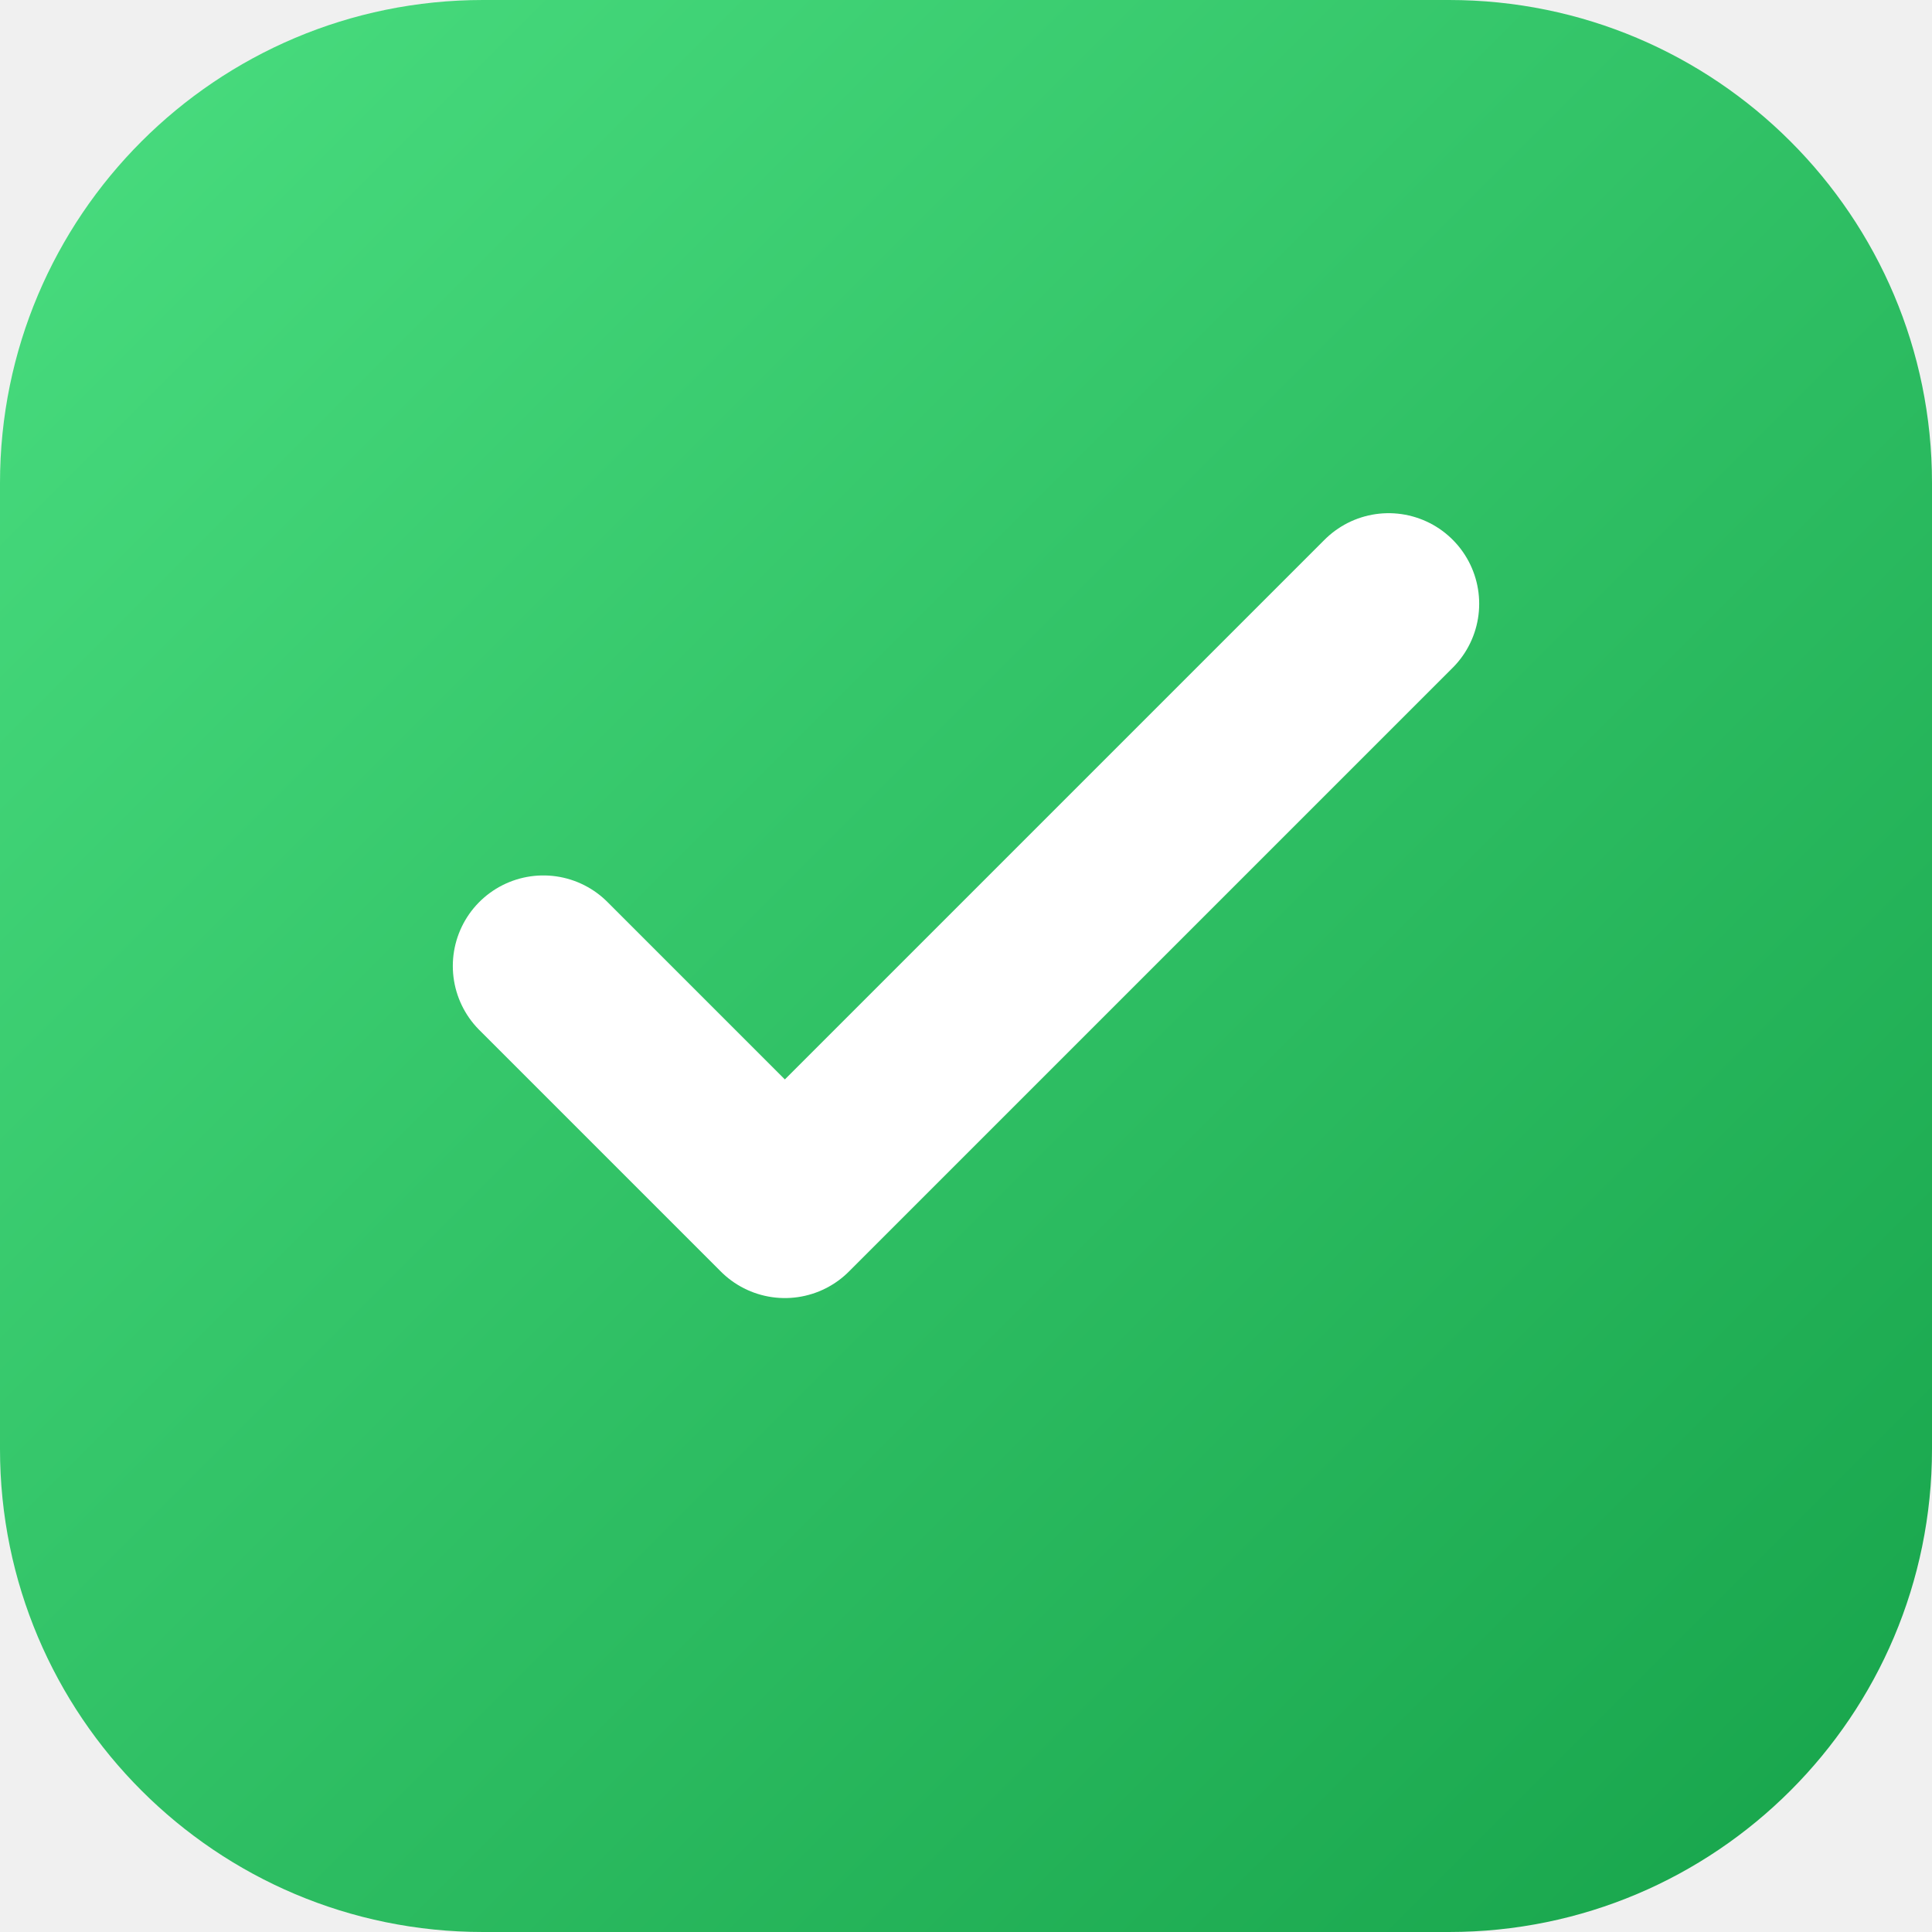
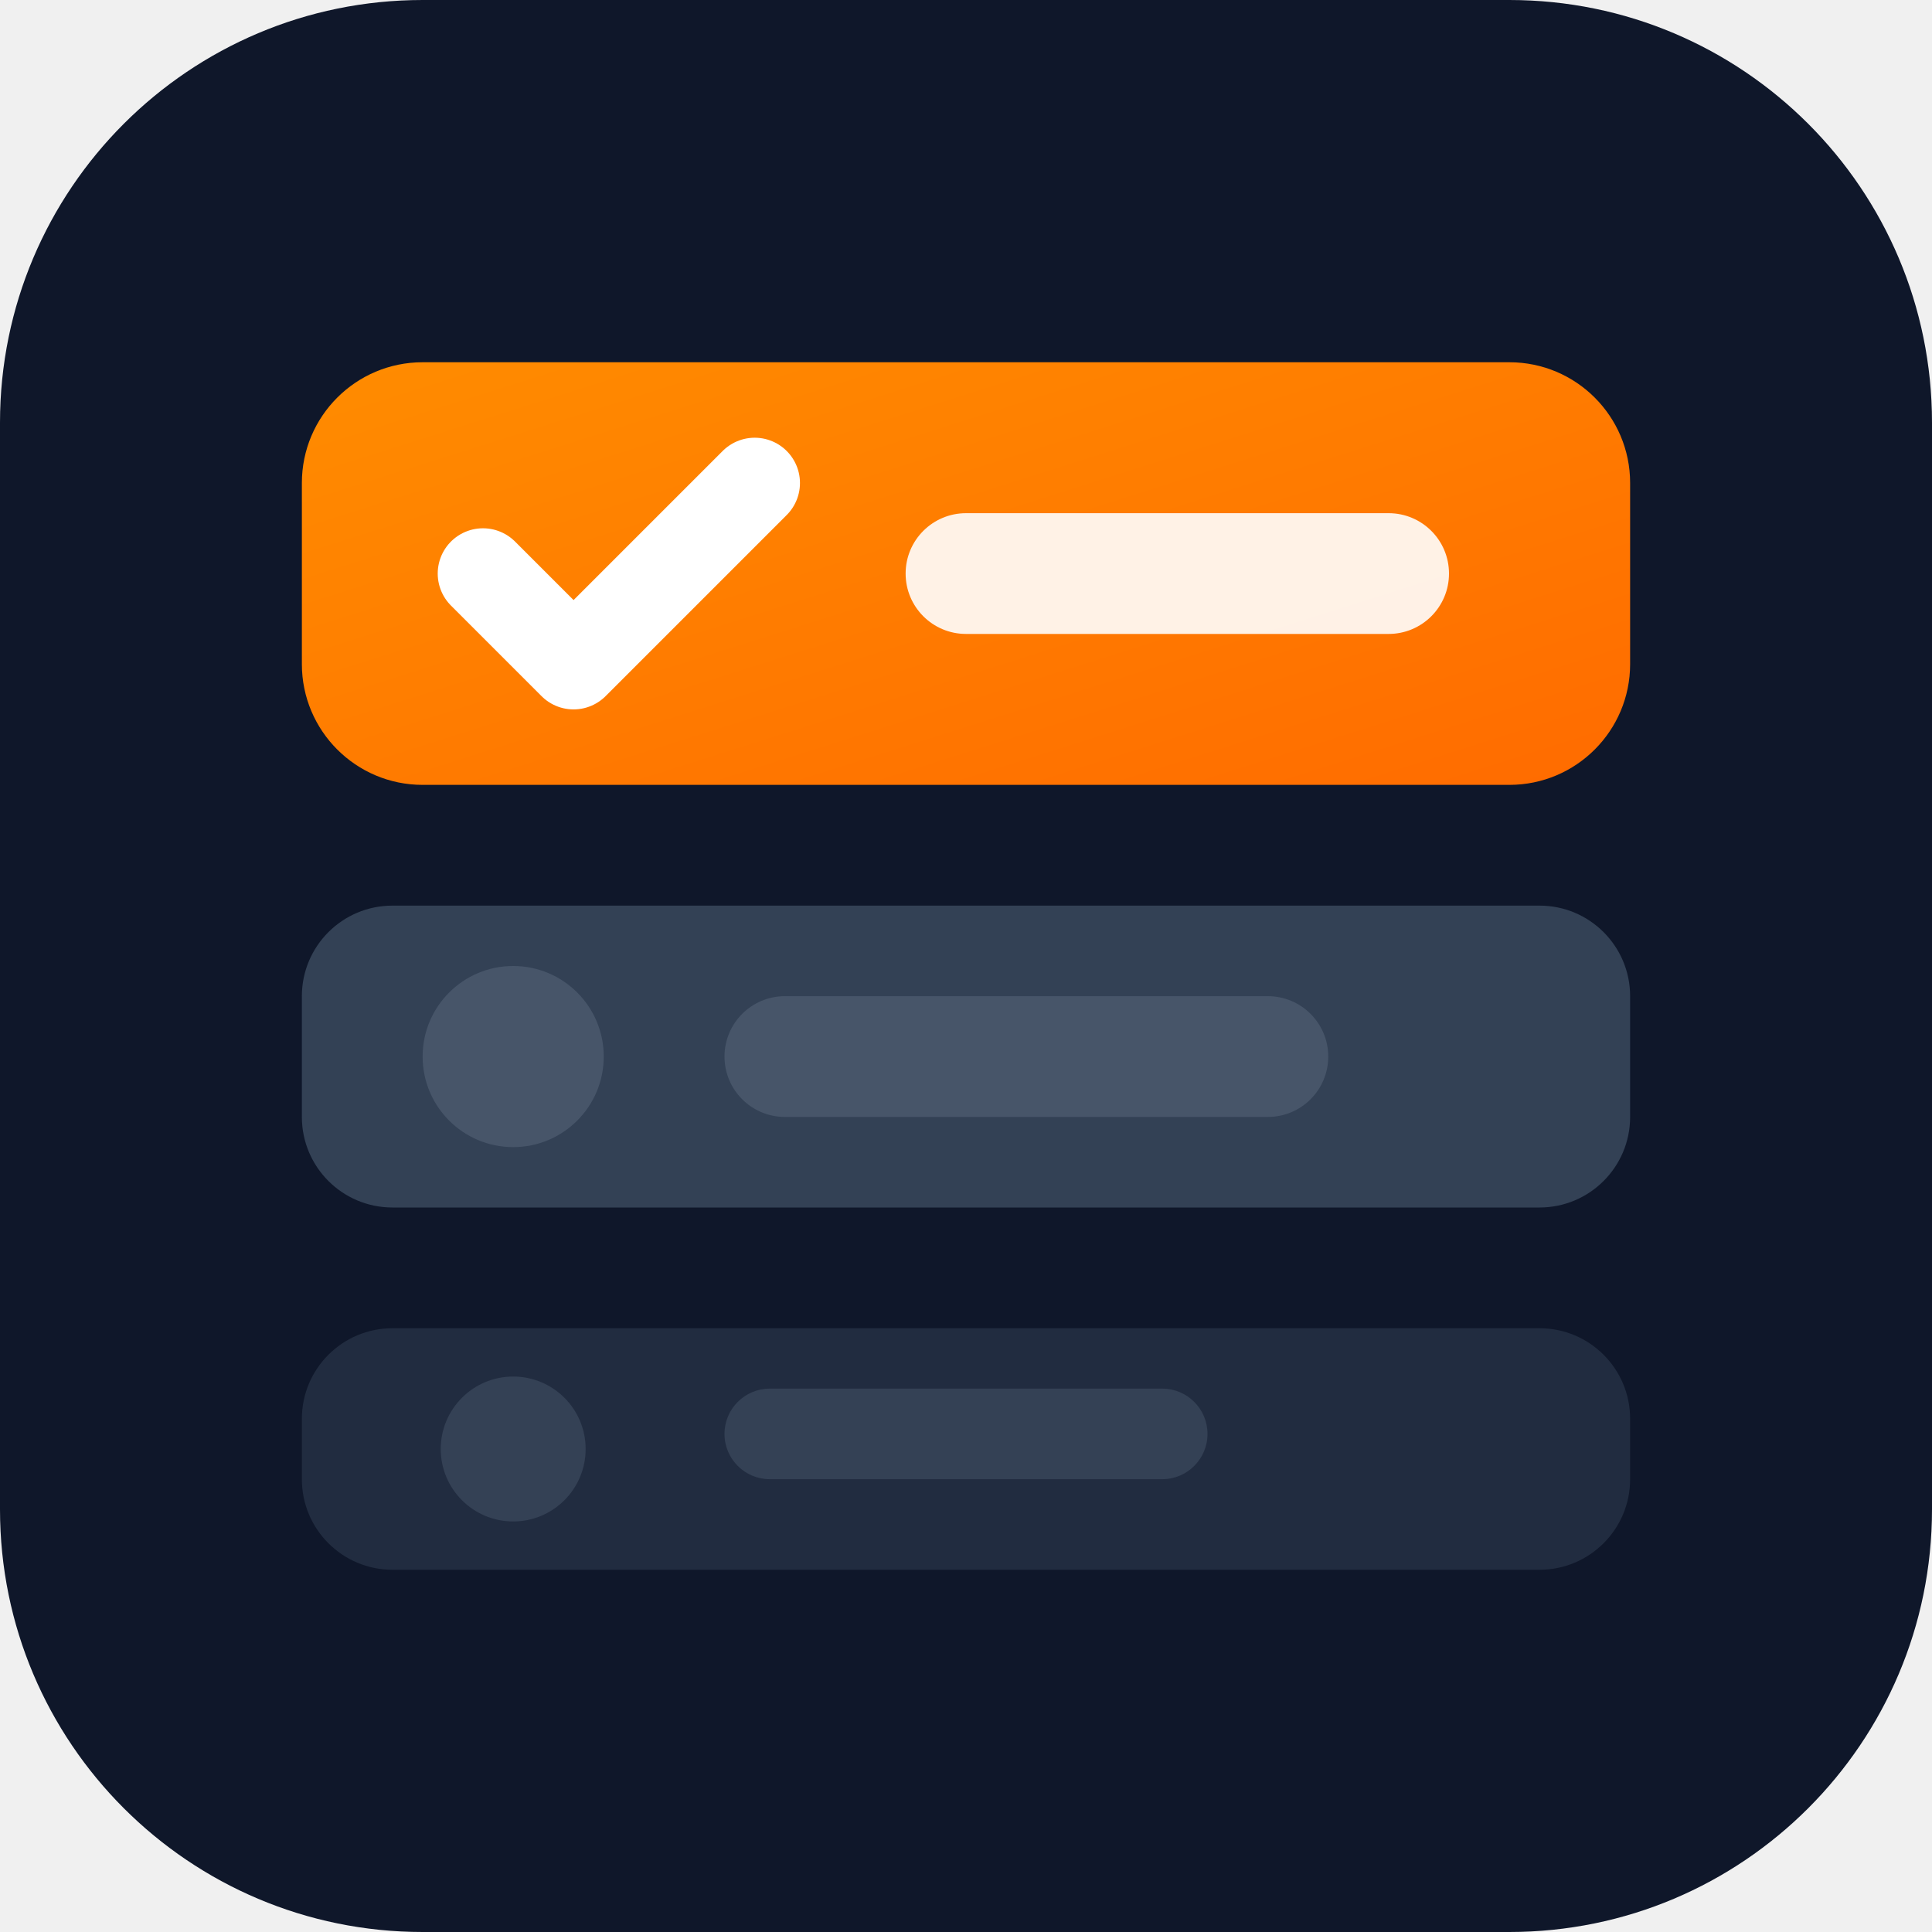
<svg xmlns="http://www.w3.org/2000/svg" viewBox="0 0 32 32">
  <defs>
-     <linearGradient id="grad" x1="0%" y1="0%" x2="100%" y2="100%">
-       <stop offset="0%" style="stop-color:#4ade80;stop-opacity:1" />
-       <stop offset="100%" style="stop-color:#16a34a;stop-opacity:1" />
+     <linearGradient id="orange" x1="0%" y1="0%" x2="100%" y2="100%">
+       <stop offset="0%" style="stop-color:#FF8C00" />
+       <stop offset="100%" style="stop-color:#FF6B00" />
    </linearGradient>
  </defs>
-   <rect width="32" height="32" rx="8" fill="url(#grad)" />
-   <path d="M9 16l4 4 10-10" stroke="white" stroke-width="3" stroke-linecap="round" stroke-linejoin="round" fill="none" />
+   <rect width="32" height="32" rx="7" fill="#0f172a" />
+   <rect x="5" y="6" width="22" height="7" rx="2" fill="url(#orange)" />
+   <path d="M8 9.5 L9.5 11 L12.5 8" stroke="white" stroke-width="1.5" stroke-linecap="round" stroke-linejoin="round" fill="none" />
+   <rect x="15" y="8.5" width="9" height="2" rx="1" fill="white" opacity="0.9" />
+   <rect x="5" y="15" width="22" height="5" rx="1.5" fill="#334155" />
+   <circle cx="8.5" cy="17.5" r="1.5" fill="#475569" />
+   <rect x="12" y="16.5" width="10" height="2" rx="1" fill="#475569" />
+   <rect x="5" y="22" width="22" height="4" rx="1.5" fill="#334155" opacity="0.5" />
+   <circle cx="8.5" cy="24" r="1.2" fill="#475569" opacity="0.5" />
+   <rect x="12" y="23" width="8" height="1.5" rx="0.75" fill="#475569" opacity="0.5" />
</svg>
